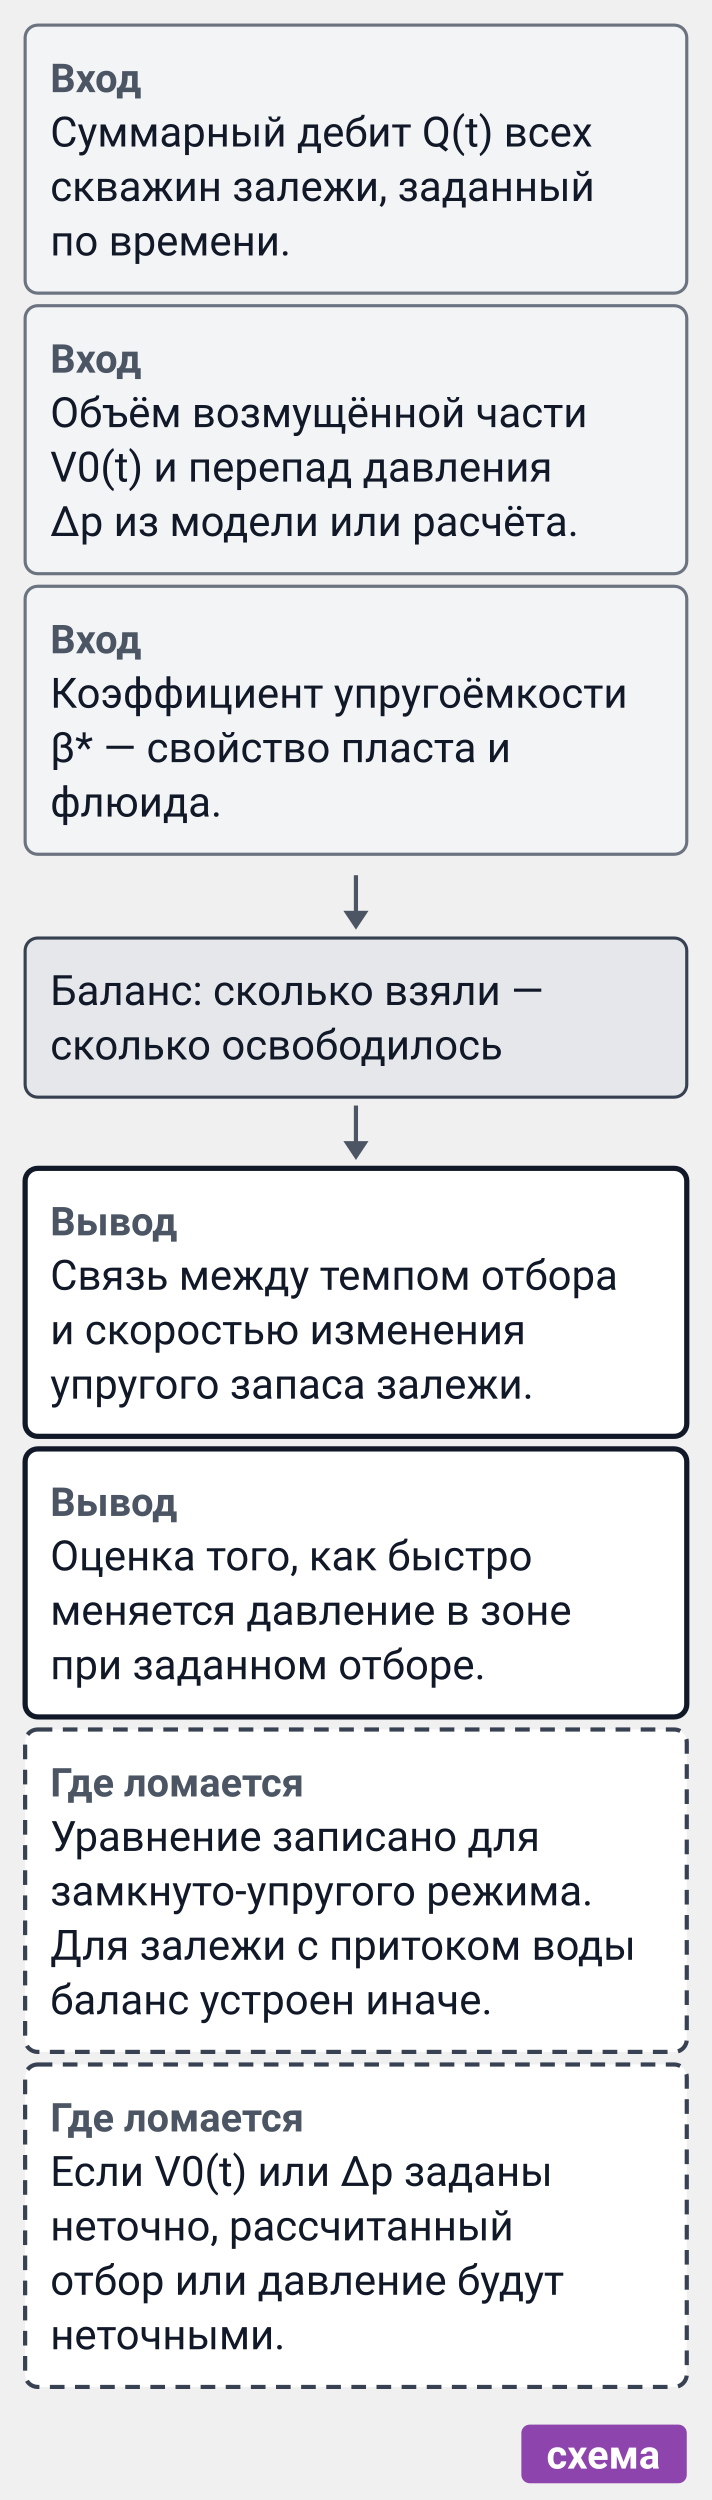
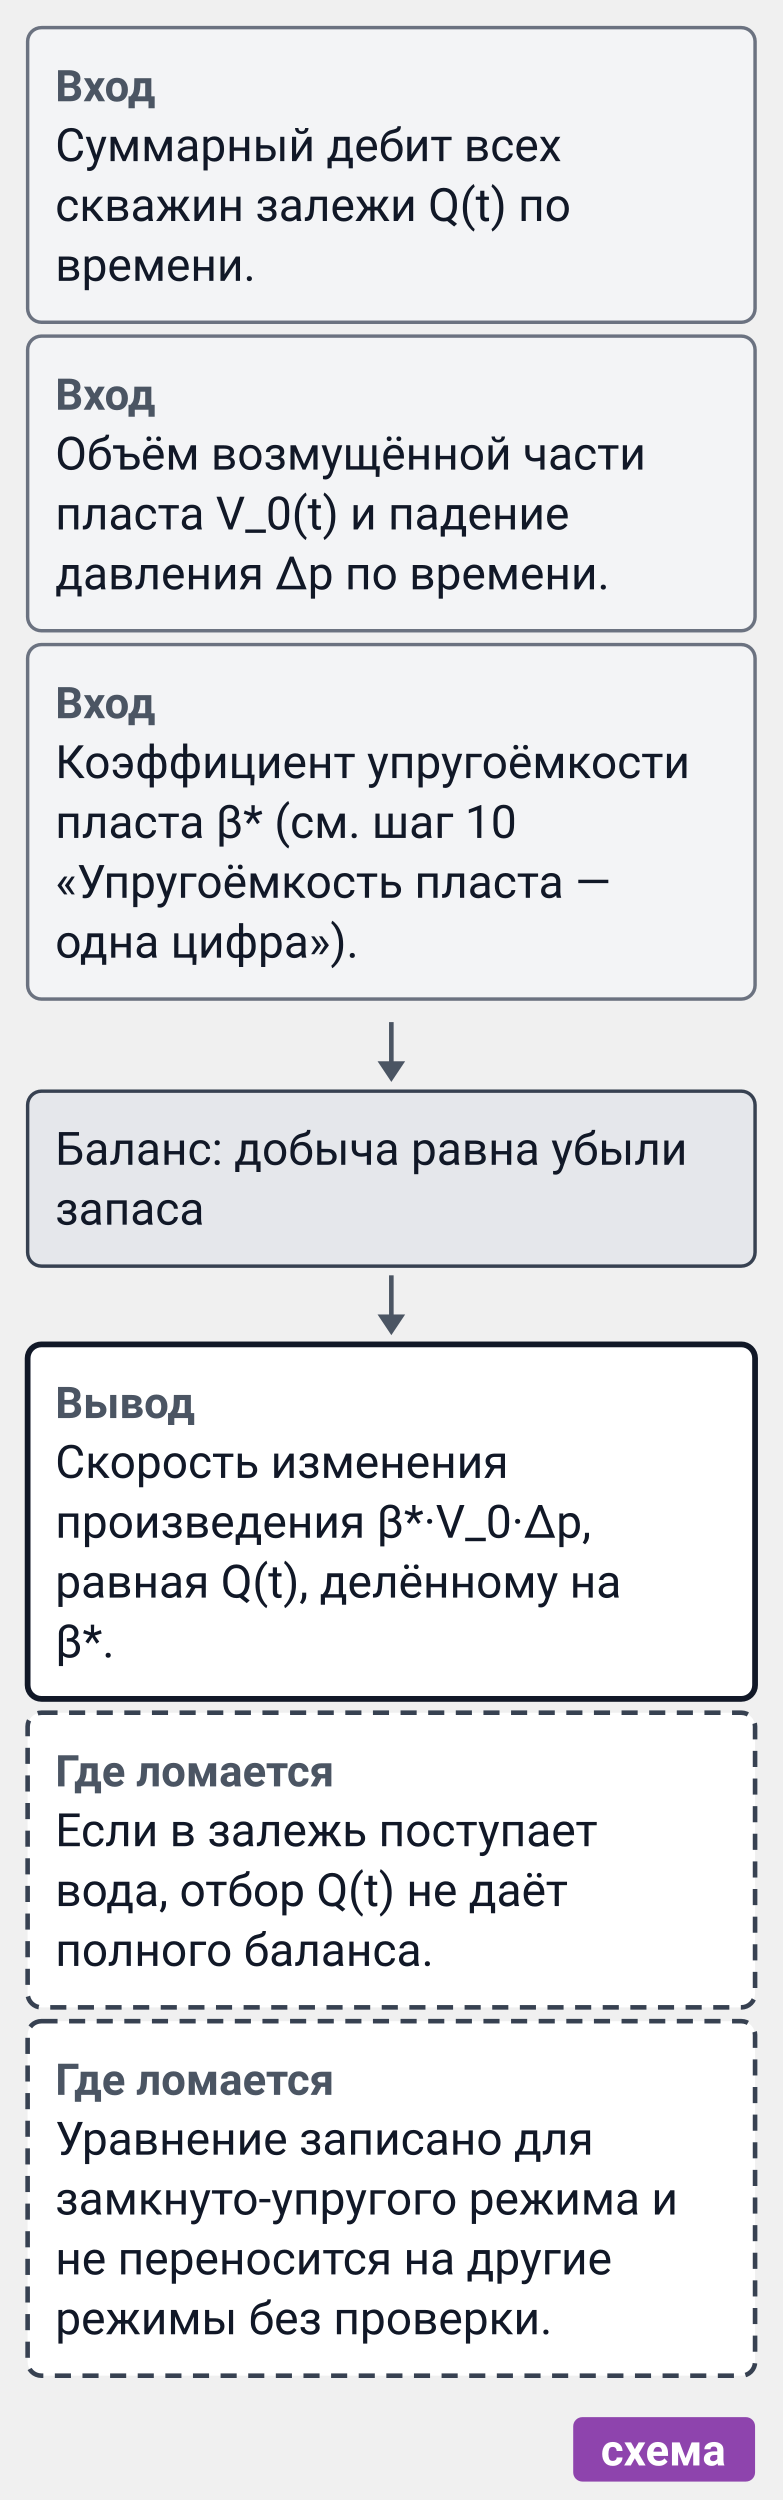
- <svg xmlns="http://www.w3.org/2000/svg" viewBox="0 0 340 1194" role="img" aria-label="Схема шага «Баланс: сколько взяли — сколько освободилось»: что на входе, что получаем и где правило ломается.">
+ <svg xmlns="http://www.w3.org/2000/svg" viewBox="0 0 340 1086" role="img" aria-label="Схема шага «Баланс: добыча равна убыли запаса»: что на входе, что получаем и где правило ломается.">
  <style>.i-in{fill:#F3F4F6;stroke:#6B7280;stroke-width:1.5}.i-out{fill:#FFFFFF;stroke:#111827;stroke-width:2.5}.i-node{fill:#E5E7EB;stroke:#374151;stroke-width:1.5}.i-warn{fill:#FFFFFF;stroke:#374151;stroke-width:2;stroke-dasharray:7 5}.it{fill:#111827;font-size:20px;font-family:system-ui,-apple-system,'Segoe UI',Roboto,sans-serif}.ih{fill:#4B5563;font-size:19px;font-weight:700;font-family:system-ui,-apple-system,'Segoe UI',Roboto,sans-serif}.il{fill:#4B5563;font-size:19px;font-family:system-ui,-apple-system,'Segoe UI',Roboto,sans-serif}.ia{stroke:#4B5563;stroke-width:2}.iah{fill:#4B5563}.ibt{fill:#FFFFFF;font-size:19px;font-weight:700;font-family:system-ui,-apple-system,'Segoe UI',Roboto,sans-serif}.isw{stroke:#6B7280;stroke-width:1.5}</style>
  <rect class="i-in" x="12" y="12" width="316" height="128" rx="6" />
  <text class="ih" x="24" y="44">Вход</text>
-   <text class="it" x="24" y="70">Суммарный дебит Q(t) всех</text>
-   <text class="it" x="24" y="96">скважин залежи, заданный</text>
-   <text class="it" x="24" y="122">по времени.</text>
+   <text class="it" x="24" y="70">Суммарный дебит всех</text>
+   <text class="it" x="24" y="96">скважин залежи Q(t) по</text>
+   <text class="it" x="24" y="122">времени.</text>
  <rect class="i-in" x="12" y="146" width="316" height="128" rx="6" />
  <text class="ih" x="24" y="178">Вход</text>
  <text class="it" x="24" y="204">Объём возмущённой части</text>
-   <text class="it" x="24" y="230">V0(t) и перепад давления</text>
-   <text class="it" x="24" y="256">Δp из модели или расчёта.</text>
-   <rect class="i-in" x="12" y="280" width="316" height="128" rx="6" />
+   <text class="it" x="24" y="230">пласта V_0(t) и падение</text>
+   <text class="it" x="24" y="256">давления Δp по времени.</text>
+   <rect class="i-in" x="12" y="280" width="316" height="154" rx="6" />
  <text class="ih" x="24" y="312">Вход</text>
  <text class="it" x="24" y="338">Коэффициент упругоёмкости</text>
-   <text class="it" x="24" y="364">β* — свойство пласта и</text>
-   <text class="it" x="24" y="390">флюида.</text>
-   <line class="ia" x1="170" y1="418" x2="170" y2="438" />
-   <path class="iah" d="M170 444 l-6 -9 h12 z" />
-   <rect class="i-node" x="12" y="448" width="316" height="76" rx="6" />
-   <text class="it" x="24" y="480">Баланс: сколько взяли —</text>
-   <text class="it" x="24" y="506">сколько освободилось</text>
-   <line class="ia" x1="170" y1="528" x2="170" y2="548" />
-   <path class="iah" d="M170 554 l-6 -9 h12 z" />
-   <rect class="i-out" x="12" y="558" width="316" height="128" rx="6" />
-   <text class="ih" x="24" y="590">Вывод</text>
-   <text class="it" x="24" y="616">Связь между темпом отбора</text>
-   <text class="it" x="24" y="642">и скоростью изменения</text>
-   <text class="it" x="24" y="668">упругого запаса залежи.</text>
-   <rect class="i-out" x="12" y="692" width="316" height="128" rx="6" />
-   <text class="ih" x="24" y="724">Вывод</text>
-   <text class="it" x="24" y="750">Оценка того, как быстро</text>
-   <text class="it" x="24" y="776">меняется давление в зоне</text>
-   <text class="it" x="24" y="802">при заданном отборе.</text>
-   <rect class="i-warn" x="12" y="826" width="316" height="154" rx="6" />
-   <text class="ih" x="24" y="858">Где ломается</text>
-   <text class="it" x="24" y="884">Уравнение записано для</text>
-   <text class="it" x="24" y="910">замкнуто-упругого режима.</text>
-   <text class="it" x="24" y="936">Для залежи с притоком воды</text>
-   <text class="it" x="24" y="962">баланс устроен иначе.</text>
-   <rect class="i-warn" x="12" y="986" width="316" height="154" rx="6" />
-   <text class="ih" x="24" y="1018">Где ломается</text>
-   <text class="it" x="24" y="1044">Если V0(t) или Δp заданы</text>
-   <text class="it" x="24" y="1070">неточно, рассчитанный</text>
-   <text class="it" x="24" y="1096">отбор или давление будут</text>
-   <text class="it" x="24" y="1122">неточными.</text>
-   <rect x="249" y="1158" width="79" height="28" rx="4" fill="#8E44AD" />
-   <text class="ibt" x="261" y="1179">схема</text>
+   <text class="it" x="24" y="364">пласта β* (см. шаг 10</text>
+   <text class="it" x="24" y="390">«Упругоёмкость пласта —</text>
+   <text class="it" x="24" y="416">одна цифра»).</text>
+   <line class="ia" x1="170" y1="444" x2="170" y2="464" />
+   <path class="iah" d="M170 470 l-6 -9 h12 z" />
+   <rect class="i-node" x="12" y="474" width="316" height="76" rx="6" />
+   <text class="it" x="24" y="506">Баланс: добыча равна убыли</text>
+   <text class="it" x="24" y="532">запаса</text>
+   <line class="ia" x1="170" y1="554" x2="170" y2="574" />
+   <path class="iah" d="M170 580 l-6 -9 h12 z" />
+   <rect class="i-out" x="12" y="584" width="316" height="154" rx="6" />
+   <text class="ih" x="24" y="616">Вывод</text>
+   <text class="it" x="24" y="642">Скорость изменения</text>
+   <text class="it" x="24" y="668">произведения β*·V_0·Δp,</text>
+   <text class="it" x="24" y="694">равная Q(t), делённому на</text>
+   <text class="it" x="24" y="720">β*.</text>
+   <rect class="i-warn" x="12" y="744" width="316" height="128" rx="6" />
+   <text class="ih" x="24" y="776">Где ломается</text>
+   <text class="it" x="24" y="802">Если в залежь поступает</text>
+   <text class="it" x="24" y="828">вода, отбор Q(t) не даёт</text>
+   <text class="it" x="24" y="854">полного баланса.</text>
+   <rect class="i-warn" x="12" y="878" width="316" height="154" rx="6" />
+   <text class="ih" x="24" y="910">Где ломается</text>
+   <text class="it" x="24" y="936">Уравнение записано для</text>
+   <text class="it" x="24" y="962">замкнуто-упругого режима и</text>
+   <text class="it" x="24" y="988">не переносится на другие</text>
+   <text class="it" x="24" y="1014">режимы без проверки.</text>
+   <rect x="249" y="1050" width="79" height="28" rx="4" fill="#8E44AD" />
+   <text class="ibt" x="261" y="1071">схема</text>
</svg>
